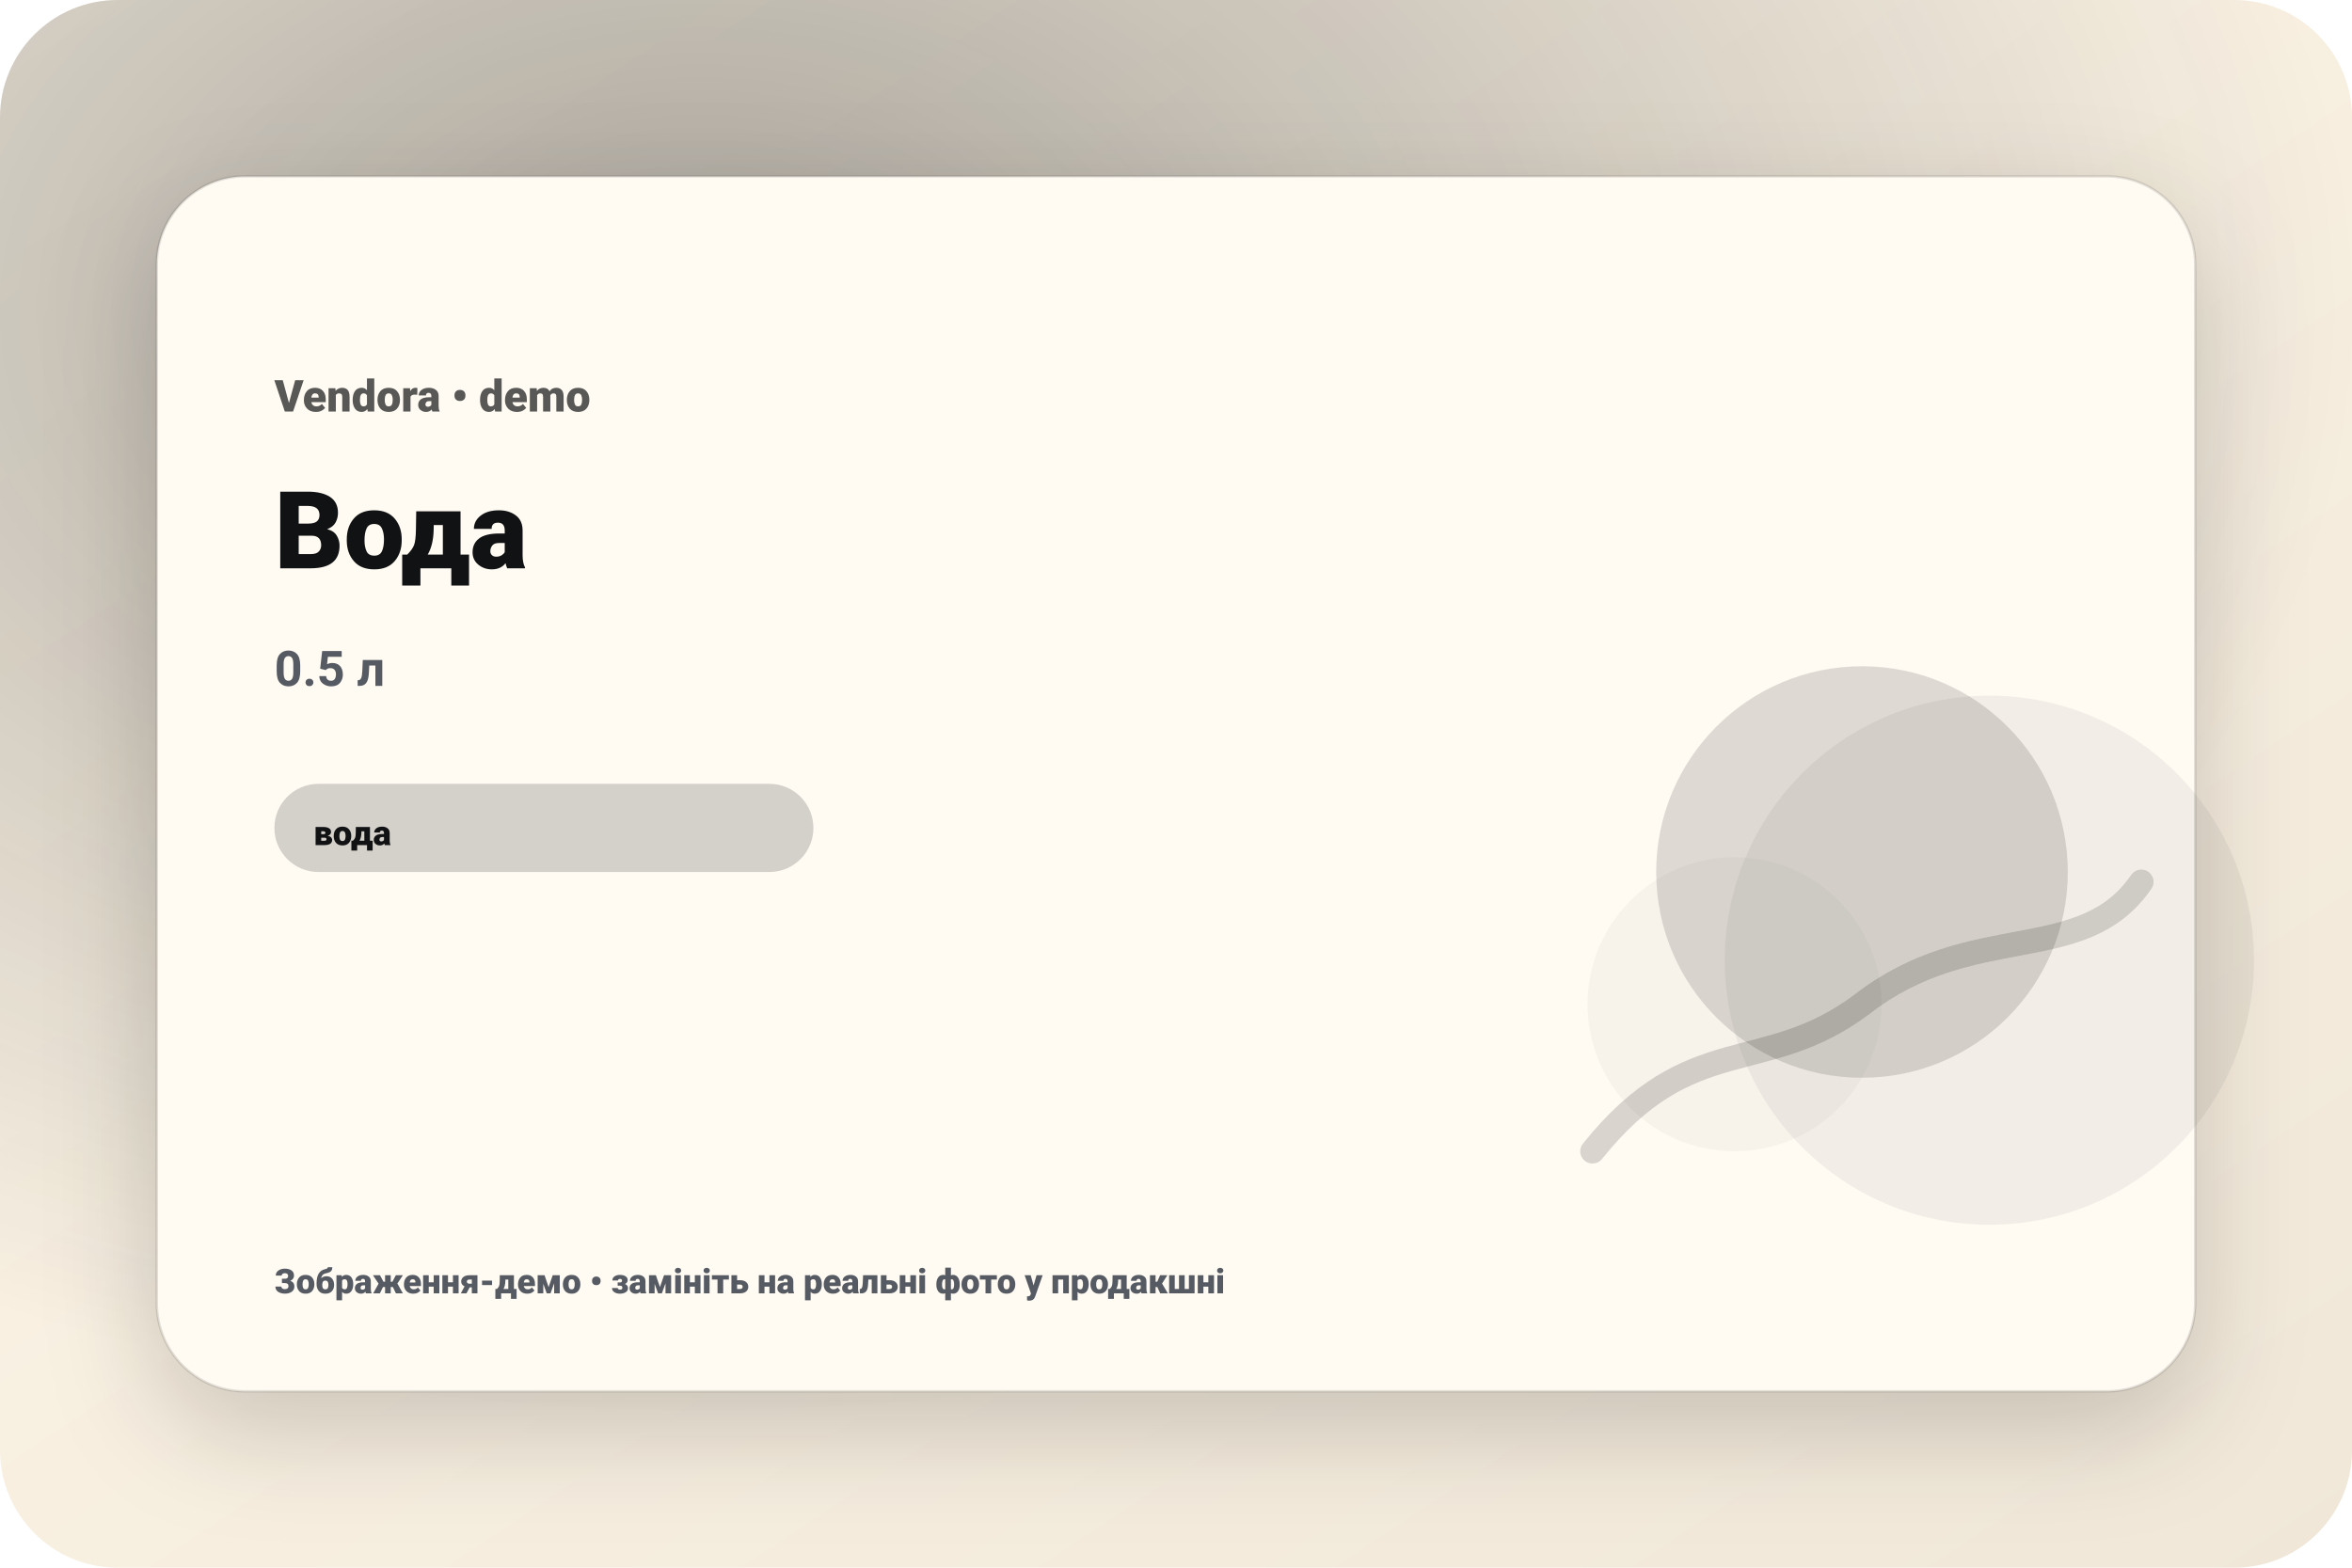
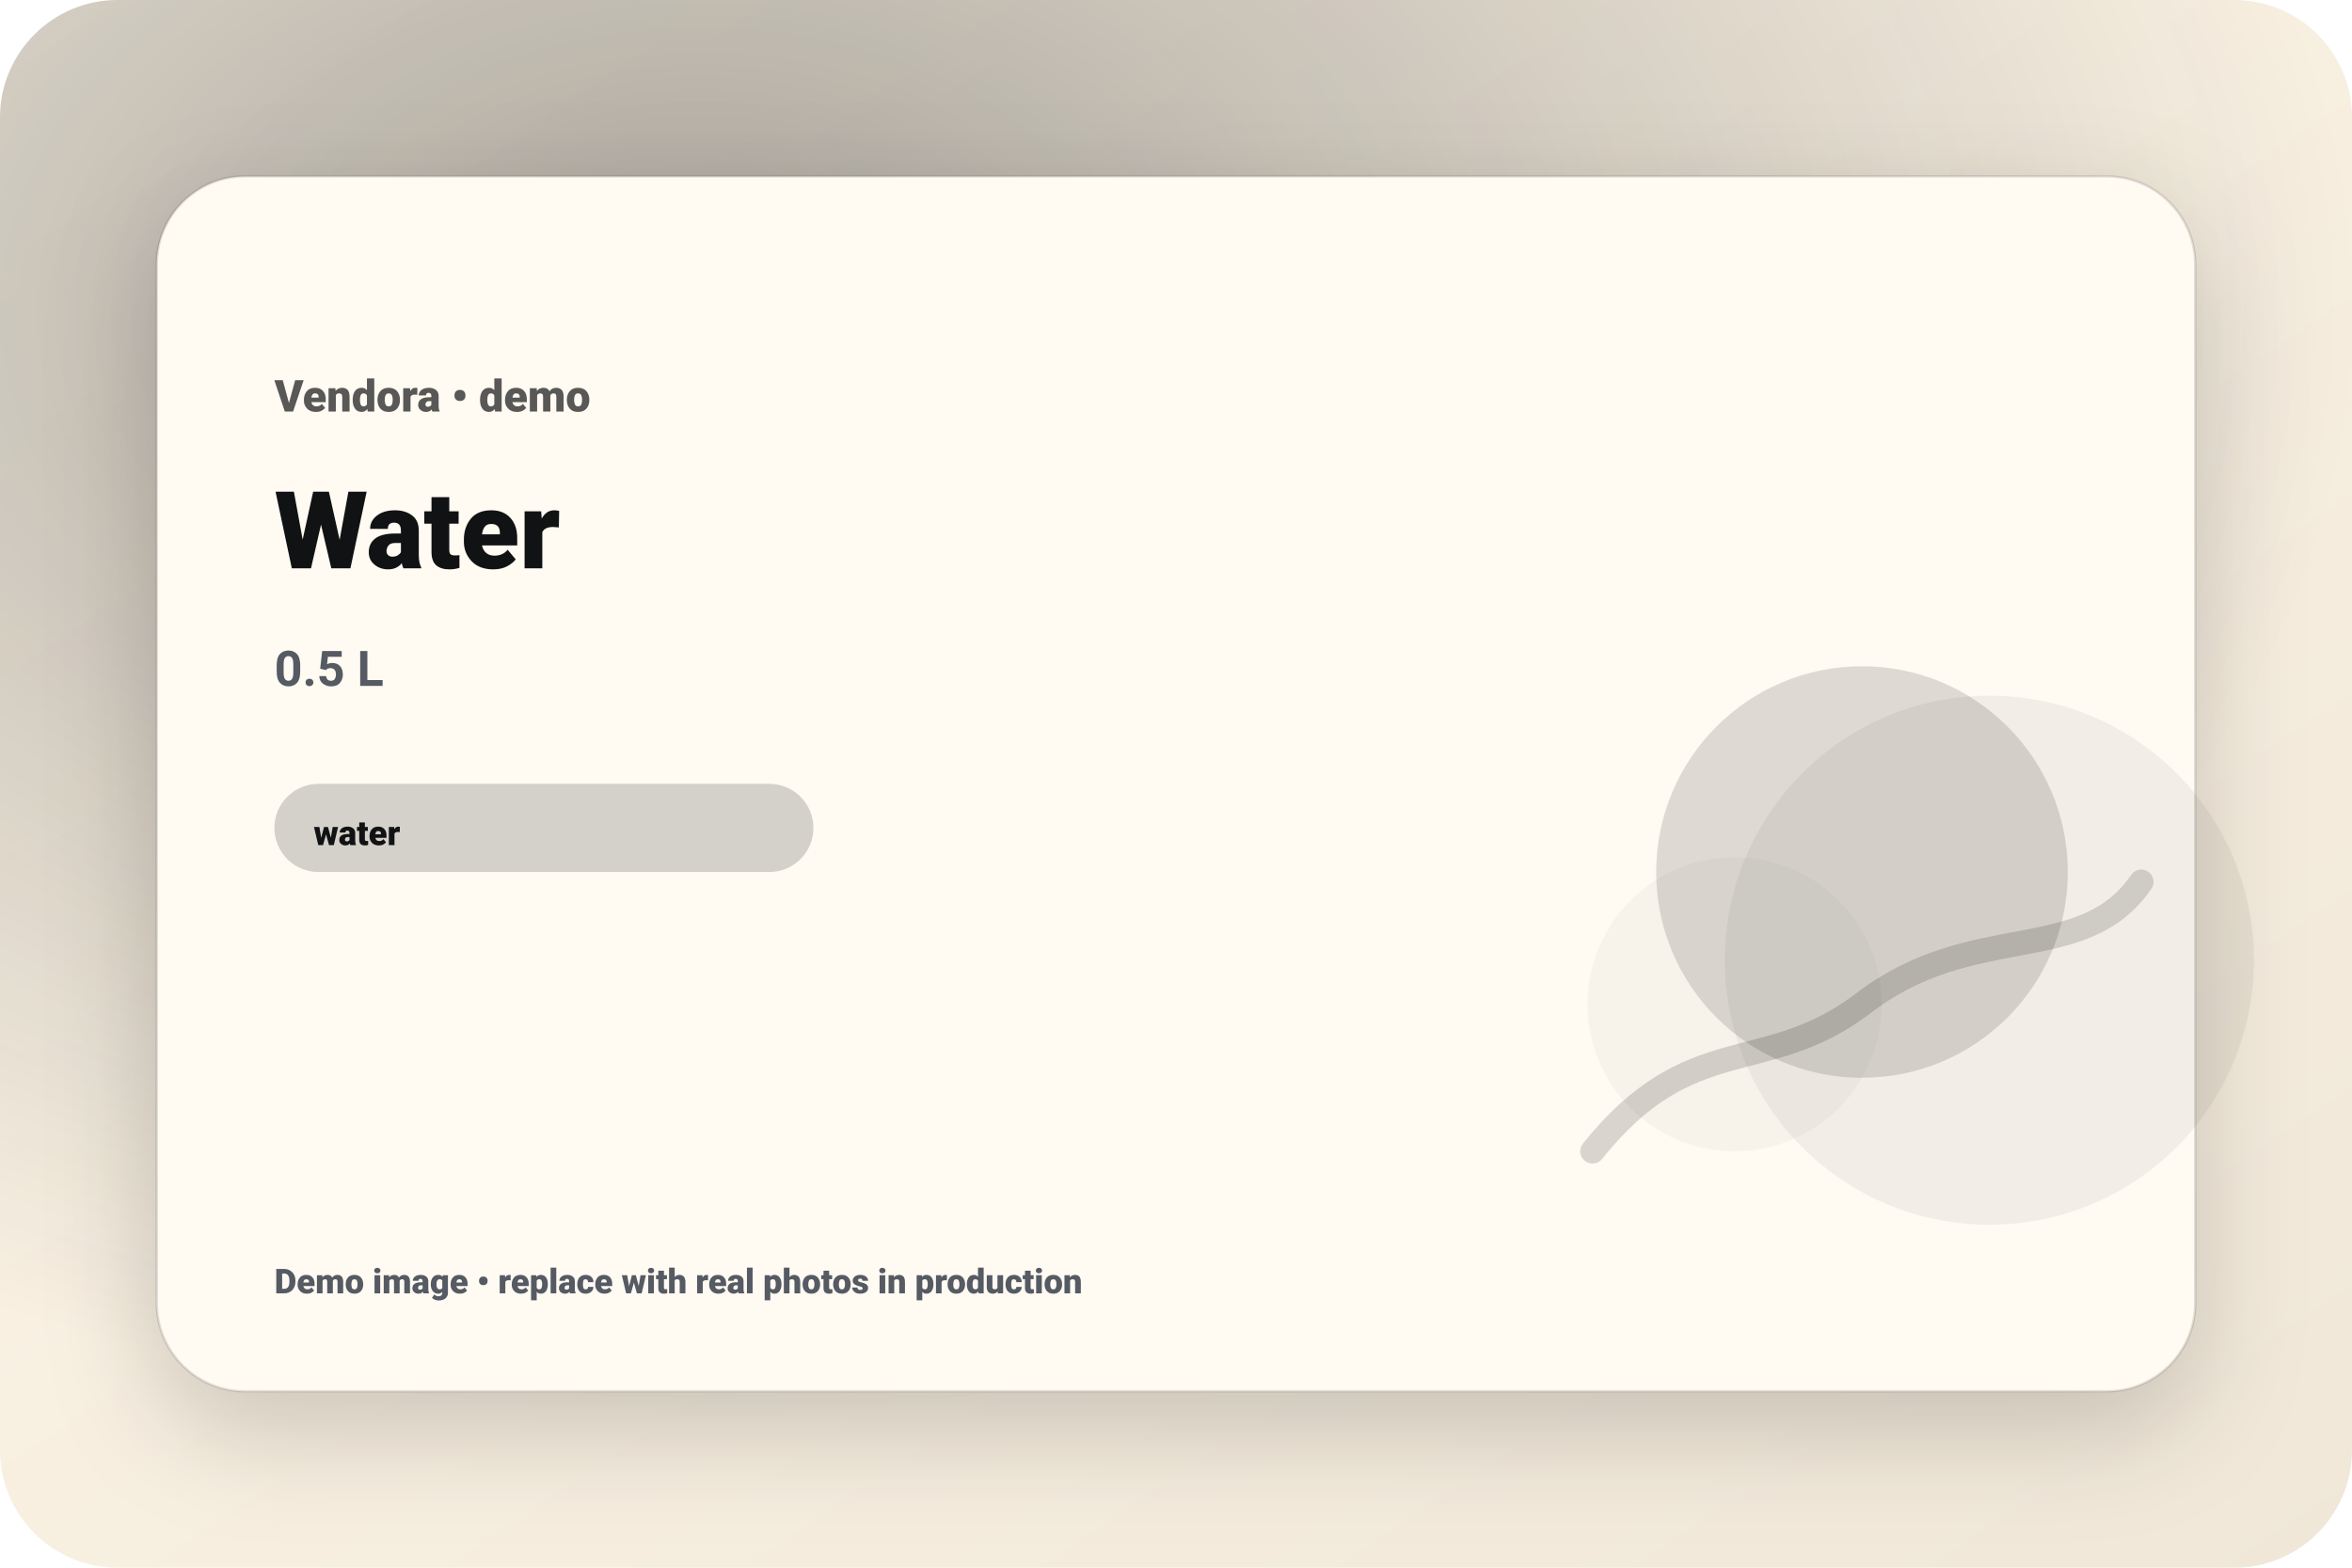
<svg xmlns="http://www.w3.org/2000/svg" width="960" height="640" viewBox="0 0 960 640">
  <defs>
    <linearGradient id="g" x1="0" y1="0" x2="1" y2="1">
      <stop offset="0" stop-color="#FFF7E9" />
      <stop offset="1" stop-color="#F0E7D8" />
    </linearGradient>
    <radialGradient id="rg" cx="30%" cy="20%" r="70%">
      <stop offset="0" stop-color="#111214" stop-opacity="0.35" />
      <stop offset="1" stop-color="#111214" stop-opacity="0" />
    </radialGradient>
    <filter id="shadow" x="-20%" y="-20%" width="140%" height="140%">
      <feDropShadow dx="0" dy="16" stdDeviation="22" flood-color="#111214" flood-opacity="0.18" />
    </filter>
  </defs>
  <rect width="960" height="640" rx="48" fill="url(#g)" />
  <rect width="960" height="640" rx="48" fill="url(#rg)" />
  <g filter="url(#shadow)">
    <rect x="64" y="72" width="832" height="496" rx="36" fill="#fffaf2" stroke="#111214" stroke-opacity="0.12" />
  </g>
  <g>
    <text x="112" y="168" font-family="ui-sans-serif, system-ui, -apple-system, Segoe UI, Roboto, Helvetica, Arial" font-size="18" font-weight="900" fill="#111214" opacity="0.70">Vendora • demo</text>
-     <text x="112" y="232" font-family="ui-sans-serif, system-ui, -apple-system, Segoe UI, Roboto, Helvetica, Arial" font-size="44" font-weight="950" fill="#111214">Вода</text>
-     <text x="112" y="280" font-family="ui-sans-serif, system-ui, -apple-system, Segoe UI, Roboto, Helvetica, Arial" font-size="20" font-weight="700" fill="#555a63">0.5 л</text>
+     <text x="112" y="232" font-family="ui-sans-serif, system-ui, -apple-system, Segoe UI, Roboto, Helvetica, Arial" font-size="44" font-weight="950" fill="#111214">Water</text>
+     <text x="112" y="280" font-family="ui-sans-serif, system-ui, -apple-system, Segoe UI, Roboto, Helvetica, Arial" font-size="20" font-weight="700" fill="#555a63">0.5 L</text>
    <g>
      <rect x="112" y="320" width="220" height="36" rx="18" fill="#111214" opacity="0.18" />
-       <text x="128" y="345" font-family="ui-sans-serif, system-ui, -apple-system, Segoe UI, Roboto, Helvetica, Arial" font-size="14" font-weight="900" fill="#111214">вода</text>
+       <text x="128" y="345" font-family="ui-sans-serif, system-ui, -apple-system, Segoe UI, Roboto, Helvetica, Arial" font-size="14" font-weight="900" fill="#111214">water</text>
    </g>
    <g opacity="0.9">
      <circle cx="760" cy="356" r="84" fill="#111214" opacity="0.16" />
      <circle cx="812" cy="392" r="108" fill="#111214" opacity="0.06" />
      <circle cx="708" cy="410" r="60" fill="#111214" opacity="0.04" />
      <path d="M650 470 C690 420, 720 440, 760 410 C805 375, 850 395, 874 360" fill="none" stroke="#111214" stroke-opacity="0.18" stroke-width="10" stroke-linecap="round" />
    </g>
-     <text x="112" y="528" font-family="ui-sans-serif, system-ui, -apple-system, Segoe UI, Roboto, Helvetica, Arial" font-size="14" font-weight="800" fill="#555a63">Зображення-демо • замініть на реальні фото у продакшні</text>
+     <text x="112" y="528" font-family="ui-sans-serif, system-ui, -apple-system, Segoe UI, Roboto, Helvetica, Arial" font-size="14" font-weight="800" fill="#555a63">Demo image • replace with real photos in production</text>
  </g>
</svg>
